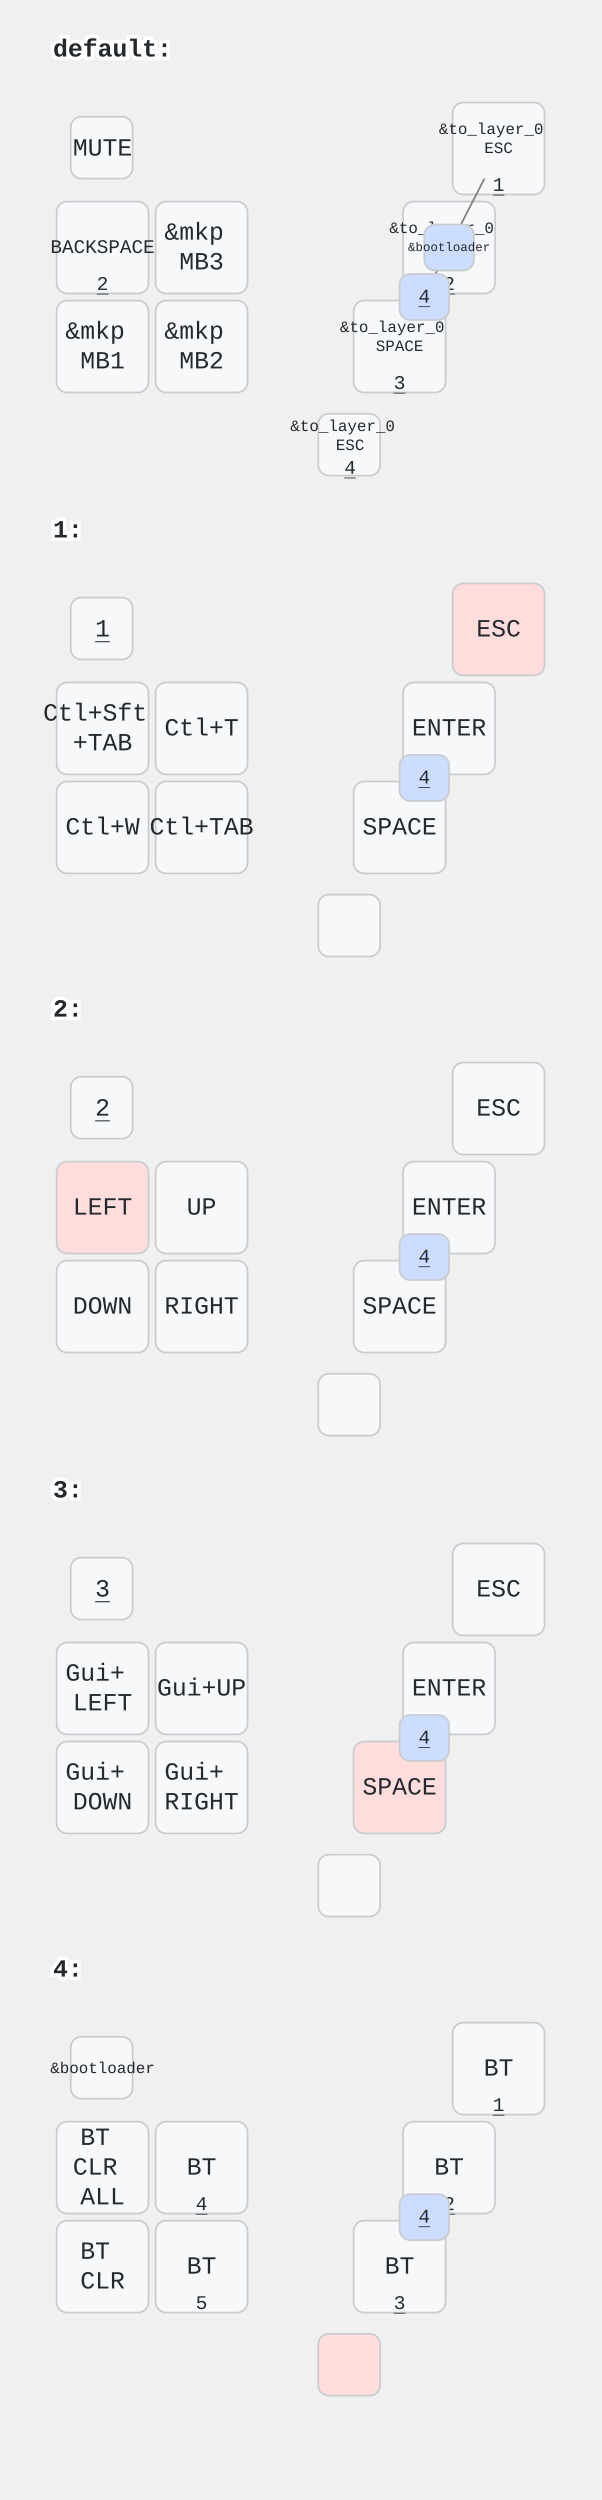
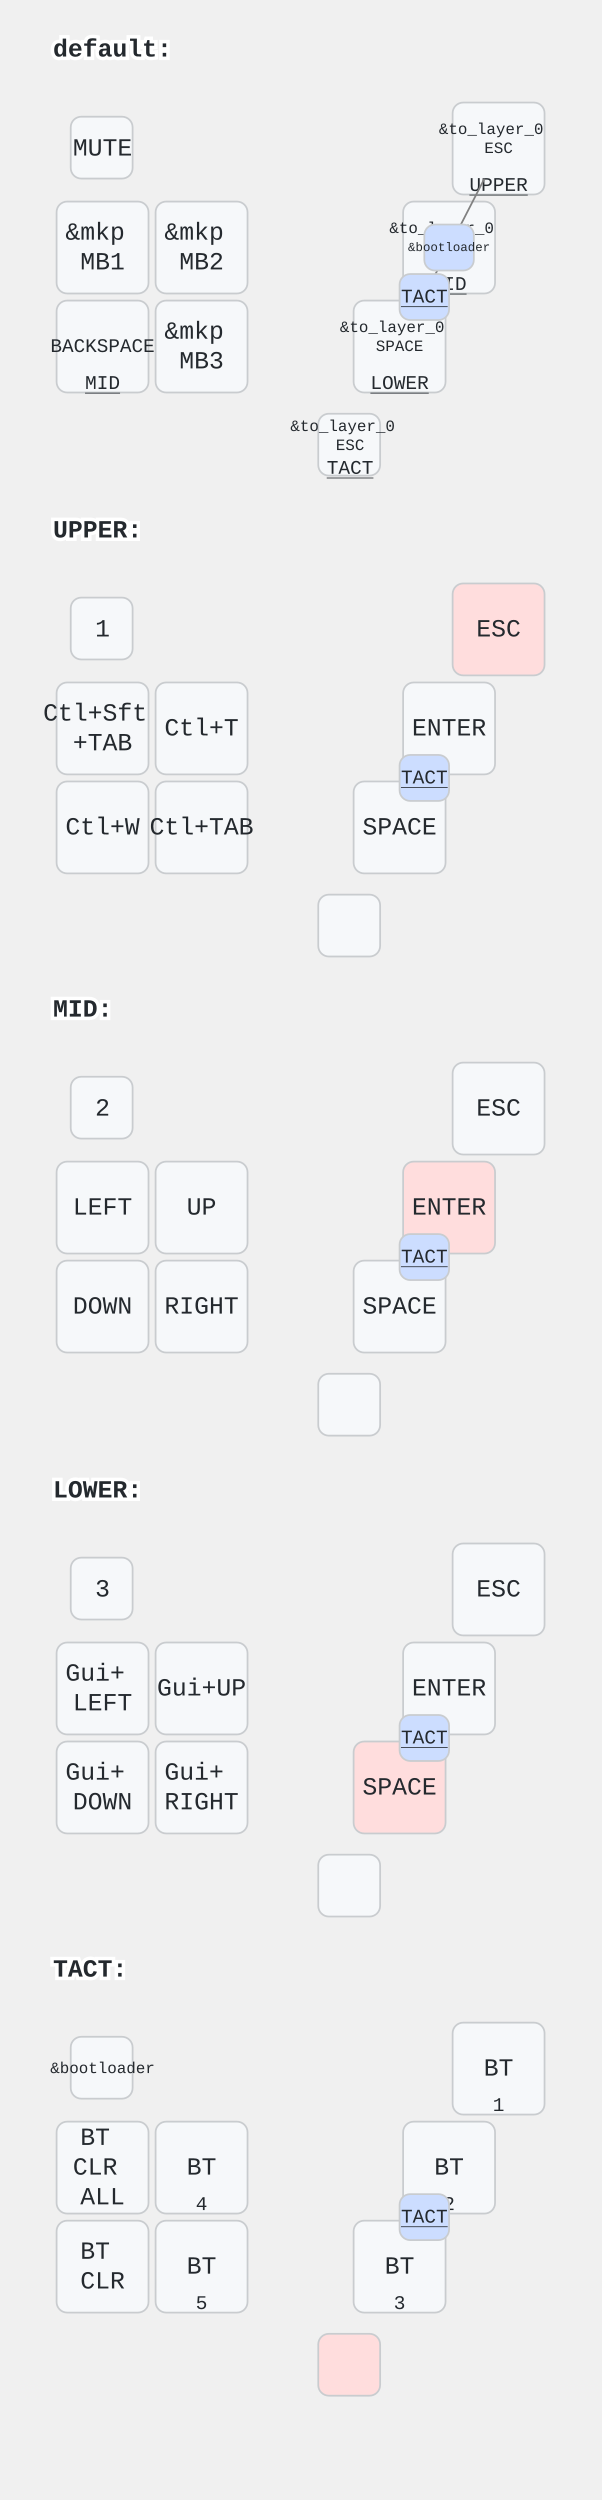
<svg xmlns="http://www.w3.org/2000/svg" width="340" height="1414" viewBox="0 0 340 1414" class="keymap">
  <style>/* inherit to force styles through use tags */
svg path {
    fill: inherit;
}

/* font and background color specifications */
svg.keymap {
    font-family: SFMono-Regular,Consolas,Liberation Mono,Menlo,monospace;
    font-size: 14px;
    font-kerning: normal;
    text-rendering: optimizeLegibility;
    fill: #24292e;
}

/* default key styling */
rect.key {
    fill: #f6f8fa;
}

rect.key, rect.combo {
    stroke: #c9cccf;
    stroke-width: 1;
}

/* default key side styling, only used is draw_key_sides is set */
rect.side {
    filter: brightness(90%);
}

/* color accent for combo boxes */
rect.combo, rect.combo-separate {
    fill: #cdf;
}

/* color accent for held keys */
rect.held, rect.combo.held {
    fill: #fdd;
}

/* color accent for ghost (optional) keys */
rect.ghost, rect.combo.ghost {
    stroke-dasharray: 4, 4;
    stroke-width: 2;
}

text {
    text-anchor: middle;
    dominant-baseline: middle;
}

/* styling for layer labels */
text.label {
    font-weight: bold;
    text-anchor: start;
    stroke: white;
    stroke-width: 4;
    paint-order: stroke;
}

/* styling for optional footer */
text.footer {
    text-anchor: end;
    dominant-baseline: auto;
    stroke: white;
    stroke-width: 4;
    paint-order: stroke;
}

/* styling for combo tap, and key non-tap label text */
text.combo, text.hold, text.shifted, text.left, text.right {
    font-size: 11px;
}

text.hold {
    text-anchor: middle;
    dominant-baseline: auto;
}

text.shifted {
    text-anchor: middle;
    dominant-baseline: hanging;
}

text.left {
    text-anchor: start;
}

text.right {
    text-anchor: end;
}

text.layer-activator {
    text-decoration: underline;
}

/* styling for hold/shifted label text in combo box */
text.combo.hold, text.combo.shifted, text.combo.left, text.combo.right {
    font-size: 8px;
}

/* lighter symbol for transparent keys */
text.trans {
    fill: #7b7e81;
}

/* styling for combo dendrons */
path.combo {
    stroke-width: 1;
    stroke: gray;
    fill: none;
}

/* Start Tabler Icons Cleanup */
/* cannot use height/width with glyphs */
.icon-tabler &gt; path {
    fill: inherit;
    stroke: inherit;
    stroke-width: 2;
}
/* hide tabler's default box */
.icon-tabler &gt; path[stroke="none"][fill="none"] {
    visibility: hidden;
}
/* End Tabler Icons Cleanup */
</style>
  <g transform="translate(30, 0)" class="layer-default">
    <text x="0" y="28" class="label" id="default">default:</text>
    <g transform="translate(0, 56)">
      <g transform="translate(28, 28)" class="key keypos-0">
        <rect rx="6" ry="6" x="-18" y="-18" width="35" height="35" class="key" />
        <text x="0" y="0" class="key tap">MUTE</text>
      </g>
      <g transform="translate(252, 28)" class="key keypos-1">
        <rect rx="6" ry="6" x="-26" y="-26" width="52" height="52" class="key" />
        <text x="0" y="0" class="key tap">
          <tspan x="0" dy="-1.2em" style="font-size: 64%">&amp;to_layer_0</tspan>
          <tspan x="0" dy="1.2em" style="font-size: 64%">ESC</tspan>
        </text>
-         <a href="#x_x">
-           <text x="0" y="24" class="key hold layer-activator">1</text>
+         <a href="#UPPER">
+           <text x="0" y="24" class="key hold layer-activator">UPPER</text>
        </a>
      </g>
      <g transform="translate(28, 84)" class="key keypos-2">
        <rect rx="6" ry="6" x="-26" y="-26" width="52" height="52" class="key" />
        <text x="0" y="0" class="key tap">
+           <tspan x="0" dy="-0.6em">&amp;mkp</tspan>
+           <tspan x="0" dy="1.2em">MB1</tspan>
+         </text>
+       </g>
+       <g transform="translate(84, 84)" class="key keypos-3">
+         <rect rx="6" ry="6" x="-26" y="-26" width="52" height="52" class="key" />
+         <text x="0" y="0" class="key tap">
+           <tspan x="0" dy="-0.6em">&amp;mkp</tspan>
+           <tspan x="0" dy="1.2em">MB2</tspan>
+         </text>
+       </g>
+       <g transform="translate(224, 84)" class="key keypos-4">
+         <rect rx="6" ry="6" x="-26" y="-26" width="52" height="52" class="key" />
+         <text x="0" y="0" class="key tap">
+           <tspan x="0" dy="-1.2em" style="font-size: 64%">&amp;to_layer_0</tspan>
+           <tspan x="0" dy="1.2em" style="font-size: 64%">ENTER</tspan>
+         </text>
+         <a href="#MID">
+           <text x="0" y="24" class="key hold layer-activator">MID</text>
+         </a>
+       </g>
+       <g transform="translate(28, 140)" class="key keypos-5">
+         <rect rx="6" ry="6" x="-26" y="-26" width="52" height="52" class="key" />
+         <text x="0" y="0" class="key tap">
          <tspan style="font-size: 78%">BACKSPACE</tspan>
        </text>
-         <a href="#x_x">
-           <text x="0" y="24" class="key hold layer-activator">2</text>
-         </a>
-       </g>
-       <g transform="translate(84, 84)" class="key keypos-3">
+         <a href="#MID">
+           <text x="0" y="24" class="key hold layer-activator">MID</text>
+         </a>
+       </g>
+       <g transform="translate(84, 140)" class="key keypos-6">
        <rect rx="6" ry="6" x="-26" y="-26" width="52" height="52" class="key" />
        <text x="0" y="0" class="key tap">
          <tspan x="0" dy="-0.6em">&amp;mkp</tspan>
          <tspan x="0" dy="1.2em">MB3</tspan>
        </text>
      </g>
-       <g transform="translate(224, 84)" class="key keypos-4">
-         <rect rx="6" ry="6" x="-26" y="-26" width="52" height="52" class="key" />
-         <text x="0" y="0" class="key tap">
-           <tspan x="0" dy="-1.2em" style="font-size: 64%">&amp;to_layer_0</tspan>
-           <tspan x="0" dy="1.2em" style="font-size: 64%">ENTER</tspan>
-         </text>
-         <a href="#x_x">
-           <text x="0" y="24" class="key hold layer-activator">2</text>
-         </a>
-       </g>
-       <g transform="translate(28, 140)" class="key keypos-5">
-         <rect rx="6" ry="6" x="-26" y="-26" width="52" height="52" class="key" />
-         <text x="0" y="0" class="key tap">
-           <tspan x="0" dy="-0.6em">&amp;mkp</tspan>
-           <tspan x="0" dy="1.2em">MB1</tspan>
-         </text>
-       </g>
-       <g transform="translate(84, 140)" class="key keypos-6">
-         <rect rx="6" ry="6" x="-26" y="-26" width="52" height="52" class="key" />
-         <text x="0" y="0" class="key tap">
-           <tspan x="0" dy="-0.6em">&amp;mkp</tspan>
-           <tspan x="0" dy="1.2em">MB2</tspan>
-         </text>
-       </g>
      <g transform="translate(196, 140)" class="key keypos-7">
        <rect rx="6" ry="6" x="-26" y="-26" width="52" height="52" class="key" />
        <text x="0" y="0" class="key tap">
          <tspan x="0" dy="-1.2em" style="font-size: 64%">&amp;to_layer_0</tspan>
          <tspan x="0" dy="1.2em" style="font-size: 64%">SPACE</tspan>
        </text>
-         <a href="#x_x">
-           <text x="0" y="24" class="key hold layer-activator">3</text>
+         <a href="#LOWER">
+           <text x="0" y="24" class="key hold layer-activator">LOWER</text>
        </a>
      </g>
      <g transform="translate(168, 196)" class="key keypos-8">
        <rect rx="6" ry="6" x="-18" y="-18" width="35" height="35" class="key" />
        <text x="0" y="0" class="key tap">
          <tspan x="0" dy="-1.2em" style="font-size: 64%">&amp;to_layer_0</tspan>
          <tspan x="0" dy="1.2em" style="font-size: 64%">ESC</tspan>
        </text>
-         <a href="#x_x">
-           <text x="0" y="16" class="key hold layer-activator">4</text>
+         <a href="#TACT">
+           <text x="0" y="16" class="key hold layer-activator">TACT</text>
        </a>
      </g>
      <g class="combo combopos-0">
        <path d="M224,84 l20,-39" class="combo" />
        <path d="M224,84 l-20,39" class="combo" />
        <rect rx="6" ry="6" x="210" y="71" width="28" height="26" class="combo" />
        <text x="224" y="84" class="combo tap">
          <tspan style="font-size: 64%">&amp;bootloader</tspan>
        </text>
      </g>
      <g class="combo combopos-1">
        <rect rx="6" ry="6" x="196" y="99" width="28" height="26" class="combo" />
-         <a href="#x_x">
-           <text x="210" y="112" class="combo tap layer-activator">4</text>
+         <a href="#TACT">
+           <text x="210" y="112" class="combo tap layer-activator">TACT</text>
        </a>
      </g>
    </g>
  </g>
-   <g transform="translate(30, 272)" class="layer-1">
-     <text x="0" y="28" class="label" id="x_x">1:</text>
+   <g transform="translate(30, 272)" class="layer-UPPER">
+     <text x="0" y="28" class="label" id="UPPER">UPPER:</text>
    <g transform="translate(0, 56)">
      <g transform="translate(28, 28)" class="key keypos-0">
        <rect rx="6" ry="6" x="-18" y="-18" width="35" height="35" class="key" />
-         <a href="#x_x">
-           <text x="0" y="0" class="key tap layer-activator">1</text>
-         </a>
+         <text x="0" y="0" class="key tap">1</text>
      </g>
      <g transform="translate(252, 28)" class="key held keypos-1">
        <rect rx="6" ry="6" x="-26" y="-26" width="52" height="52" class="key held" />
        <text x="0" y="0" class="key held tap">ESC</text>
      </g>
      <g transform="translate(28, 84)" class="key keypos-2">
        <rect rx="6" ry="6" x="-26" y="-26" width="52" height="52" class="key" />
        <text x="0" y="0" class="key tap">
          <tspan x="0" dy="-0.6em">Ctl+Sft</tspan>
          <tspan x="0" dy="1.2em">+TAB</tspan>
        </text>
      </g>
      <g transform="translate(84, 84)" class="key keypos-3">
        <rect rx="6" ry="6" x="-26" y="-26" width="52" height="52" class="key" />
        <text x="0" y="0" class="key tap">Ctl+T</text>
      </g>
      <g transform="translate(224, 84)" class="key keypos-4">
        <rect rx="6" ry="6" x="-26" y="-26" width="52" height="52" class="key" />
        <text x="0" y="0" class="key tap">ENTER</text>
      </g>
      <g transform="translate(28, 140)" class="key keypos-5">
        <rect rx="6" ry="6" x="-26" y="-26" width="52" height="52" class="key" />
        <text x="0" y="0" class="key tap">Ctl+W</text>
      </g>
      <g transform="translate(84, 140)" class="key keypos-6">
        <rect rx="6" ry="6" x="-26" y="-26" width="52" height="52" class="key" />
        <text x="0" y="0" class="key tap">Ctl+TAB</text>
      </g>
      <g transform="translate(196, 140)" class="key keypos-7">
        <rect rx="6" ry="6" x="-26" y="-26" width="52" height="52" class="key" />
        <text x="0" y="0" class="key tap">SPACE</text>
      </g>
      <g transform="translate(168, 196)" class="key keypos-8">
        <rect rx="6" ry="6" x="-18" y="-18" width="35" height="35" class="key" />
      </g>
      <g class="combo combopos-0">
        <rect rx="6" ry="6" x="196" y="99" width="28" height="26" class="combo" />
-         <a href="#x_x">
-           <text x="210" y="112" class="combo tap layer-activator">4</text>
+         <a href="#TACT">
+           <text x="210" y="112" class="combo tap layer-activator">TACT</text>
        </a>
      </g>
    </g>
  </g>
-   <g transform="translate(30, 543)" class="layer-2">
-     <text x="0" y="28" class="label" id="x_x">2:</text>
+   <g transform="translate(30, 543)" class="layer-MID">
+     <text x="0" y="28" class="label" id="MID">MID:</text>
    <g transform="translate(0, 56)">
      <g transform="translate(28, 28)" class="key keypos-0">
        <rect rx="6" ry="6" x="-18" y="-18" width="35" height="35" class="key" />
-         <a href="#x_x">
-           <text x="0" y="0" class="key tap layer-activator">2</text>
-         </a>
+         <text x="0" y="0" class="key tap">2</text>
      </g>
      <g transform="translate(252, 28)" class="key keypos-1">
        <rect rx="6" ry="6" x="-26" y="-26" width="52" height="52" class="key" />
        <text x="0" y="0" class="key tap">ESC</text>
      </g>
-       <g transform="translate(28, 84)" class="key held keypos-2">
+       <g transform="translate(28, 84)" class="key keypos-2">
+         <rect rx="6" ry="6" x="-26" y="-26" width="52" height="52" class="key" />
+         <text x="0" y="0" class="key tap">LEFT</text>
+       </g>
+       <g transform="translate(84, 84)" class="key keypos-3">
+         <rect rx="6" ry="6" x="-26" y="-26" width="52" height="52" class="key" />
+         <text x="0" y="0" class="key tap">UP</text>
+       </g>
+       <g transform="translate(224, 84)" class="key held keypos-4">
        <rect rx="6" ry="6" x="-26" y="-26" width="52" height="52" class="key held" />
-         <text x="0" y="0" class="key held tap">LEFT</text>
-       </g>
-       <g transform="translate(84, 84)" class="key keypos-3">
-         <rect rx="6" ry="6" x="-26" y="-26" width="52" height="52" class="key" />
-         <text x="0" y="0" class="key tap">UP</text>
-       </g>
-       <g transform="translate(224, 84)" class="key keypos-4">
-         <rect rx="6" ry="6" x="-26" y="-26" width="52" height="52" class="key" />
-         <text x="0" y="0" class="key tap">ENTER</text>
+         <text x="0" y="0" class="key held tap">ENTER</text>
      </g>
      <g transform="translate(28, 140)" class="key keypos-5">
        <rect rx="6" ry="6" x="-26" y="-26" width="52" height="52" class="key" />
        <text x="0" y="0" class="key tap">DOWN</text>
      </g>
      <g transform="translate(84, 140)" class="key keypos-6">
        <rect rx="6" ry="6" x="-26" y="-26" width="52" height="52" class="key" />
        <text x="0" y="0" class="key tap">RIGHT</text>
      </g>
      <g transform="translate(196, 140)" class="key keypos-7">
        <rect rx="6" ry="6" x="-26" y="-26" width="52" height="52" class="key" />
        <text x="0" y="0" class="key tap">SPACE</text>
      </g>
      <g transform="translate(168, 196)" class="key keypos-8">
        <rect rx="6" ry="6" x="-18" y="-18" width="35" height="35" class="key" />
      </g>
      <g class="combo combopos-0">
        <rect rx="6" ry="6" x="196" y="99" width="28" height="26" class="combo" />
-         <a href="#x_x">
-           <text x="210" y="112" class="combo tap layer-activator">4</text>
+         <a href="#TACT">
+           <text x="210" y="112" class="combo tap layer-activator">TACT</text>
        </a>
      </g>
    </g>
  </g>
-   <g transform="translate(30, 815)" class="layer-3">
-     <text x="0" y="28" class="label" id="x_x">3:</text>
+   <g transform="translate(30, 815)" class="layer-LOWER">
+     <text x="0" y="28" class="label" id="LOWER">LOWER:</text>
    <g transform="translate(0, 56)">
      <g transform="translate(28, 28)" class="key keypos-0">
        <rect rx="6" ry="6" x="-18" y="-18" width="35" height="35" class="key" />
-         <a href="#x_x">
-           <text x="0" y="0" class="key tap layer-activator">3</text>
-         </a>
+         <text x="0" y="0" class="key tap">3</text>
      </g>
      <g transform="translate(252, 28)" class="key keypos-1">
        <rect rx="6" ry="6" x="-26" y="-26" width="52" height="52" class="key" />
        <text x="0" y="0" class="key tap">ESC</text>
      </g>
      <g transform="translate(28, 84)" class="key keypos-2">
        <rect rx="6" ry="6" x="-26" y="-26" width="52" height="52" class="key" />
        <text x="0" y="0" class="key tap">
          <tspan x="0" dy="-0.6em">Gui+</tspan>
          <tspan x="0" dy="1.2em">LEFT</tspan>
        </text>
      </g>
      <g transform="translate(84, 84)" class="key keypos-3">
        <rect rx="6" ry="6" x="-26" y="-26" width="52" height="52" class="key" />
        <text x="0" y="0" class="key tap">Gui+UP</text>
      </g>
      <g transform="translate(224, 84)" class="key keypos-4">
        <rect rx="6" ry="6" x="-26" y="-26" width="52" height="52" class="key" />
        <text x="0" y="0" class="key tap">ENTER</text>
      </g>
      <g transform="translate(28, 140)" class="key keypos-5">
        <rect rx="6" ry="6" x="-26" y="-26" width="52" height="52" class="key" />
        <text x="0" y="0" class="key tap">
          <tspan x="0" dy="-0.6em">Gui+</tspan>
          <tspan x="0" dy="1.2em">DOWN</tspan>
        </text>
      </g>
      <g transform="translate(84, 140)" class="key keypos-6">
        <rect rx="6" ry="6" x="-26" y="-26" width="52" height="52" class="key" />
        <text x="0" y="0" class="key tap">
          <tspan x="0" dy="-0.6em">Gui+</tspan>
          <tspan x="0" dy="1.2em">RIGHT</tspan>
        </text>
      </g>
      <g transform="translate(196, 140)" class="key held keypos-7">
        <rect rx="6" ry="6" x="-26" y="-26" width="52" height="52" class="key held" />
        <text x="0" y="0" class="key held tap">SPACE</text>
      </g>
      <g transform="translate(168, 196)" class="key keypos-8">
        <rect rx="6" ry="6" x="-18" y="-18" width="35" height="35" class="key" />
      </g>
      <g class="combo combopos-0">
        <rect rx="6" ry="6" x="196" y="99" width="28" height="26" class="combo" />
-         <a href="#x_x">
-           <text x="210" y="112" class="combo tap layer-activator">4</text>
+         <a href="#TACT">
+           <text x="210" y="112" class="combo tap layer-activator">TACT</text>
        </a>
      </g>
    </g>
  </g>
-   <g transform="translate(30, 1086)" class="layer-4">
-     <text x="0" y="28" class="label" id="x_x">4:</text>
+   <g transform="translate(30, 1086)" class="layer-TACT">
+     <text x="0" y="28" class="label" id="TACT">TACT:</text>
    <g transform="translate(0, 56)">
      <g transform="translate(28, 28)" class="key keypos-0">
        <rect rx="6" ry="6" x="-18" y="-18" width="35" height="35" class="key" />
        <text x="0" y="0" class="key tap">
          <tspan style="font-size: 64%">&amp;bootloader</tspan>
        </text>
      </g>
      <g transform="translate(252, 28)" class="key keypos-1">
        <rect rx="6" ry="6" x="-26" y="-26" width="52" height="52" class="key" />
        <text x="0" y="0" class="key tap">BT</text>
-         <a href="#x_x">
-           <text x="0" y="24" class="key hold layer-activator">1</text>
-         </a>
+         <text x="0" y="24" class="key hold">1</text>
      </g>
      <g transform="translate(28, 84)" class="key keypos-2">
        <rect rx="6" ry="6" x="-26" y="-26" width="52" height="52" class="key" />
        <text x="0" y="0" class="key tap">
          <tspan x="0" dy="-1.2em">BT</tspan>
          <tspan x="0" dy="1.2em">CLR</tspan>
          <tspan x="0" dy="1.2em">ALL</tspan>
        </text>
      </g>
      <g transform="translate(84, 84)" class="key keypos-3">
        <rect rx="6" ry="6" x="-26" y="-26" width="52" height="52" class="key" />
        <text x="0" y="0" class="key tap">BT</text>
-         <a href="#x_x">
-           <text x="0" y="24" class="key hold layer-activator">4</text>
-         </a>
+         <text x="0" y="24" class="key hold">4</text>
      </g>
      <g transform="translate(224, 84)" class="key keypos-4">
        <rect rx="6" ry="6" x="-26" y="-26" width="52" height="52" class="key" />
        <text x="0" y="0" class="key tap">BT</text>
-         <a href="#x_x">
-           <text x="0" y="24" class="key hold layer-activator">2</text>
-         </a>
+         <text x="0" y="24" class="key hold">2</text>
      </g>
      <g transform="translate(28, 140)" class="key keypos-5">
        <rect rx="6" ry="6" x="-26" y="-26" width="52" height="52" class="key" />
        <text x="0" y="0" class="key tap">
          <tspan x="0" dy="-0.6em">BT</tspan>
          <tspan x="0" dy="1.2em">CLR</tspan>
        </text>
      </g>
      <g transform="translate(84, 140)" class="key keypos-6">
        <rect rx="6" ry="6" x="-26" y="-26" width="52" height="52" class="key" />
        <text x="0" y="0" class="key tap">BT</text>
        <text x="0" y="24" class="key hold">5</text>
      </g>
      <g transform="translate(196, 140)" class="key keypos-7">
        <rect rx="6" ry="6" x="-26" y="-26" width="52" height="52" class="key" />
        <text x="0" y="0" class="key tap">BT</text>
-         <a href="#x_x">
-           <text x="0" y="24" class="key hold layer-activator">3</text>
-         </a>
+         <text x="0" y="24" class="key hold">3</text>
      </g>
      <g transform="translate(168, 196)" class="key held keypos-8">
        <rect rx="6" ry="6" x="-18" y="-18" width="35" height="35" class="key held" />
      </g>
      <g class="combo combopos-0">
        <rect rx="6" ry="6" x="196" y="99" width="28" height="26" class="combo" />
-         <a href="#x_x">
-           <text x="210" y="112" class="combo tap layer-activator">4</text>
+         <a href="#TACT">
+           <text x="210" y="112" class="combo tap layer-activator">TACT</text>
        </a>
      </g>
    </g>
  </g>
</svg>
